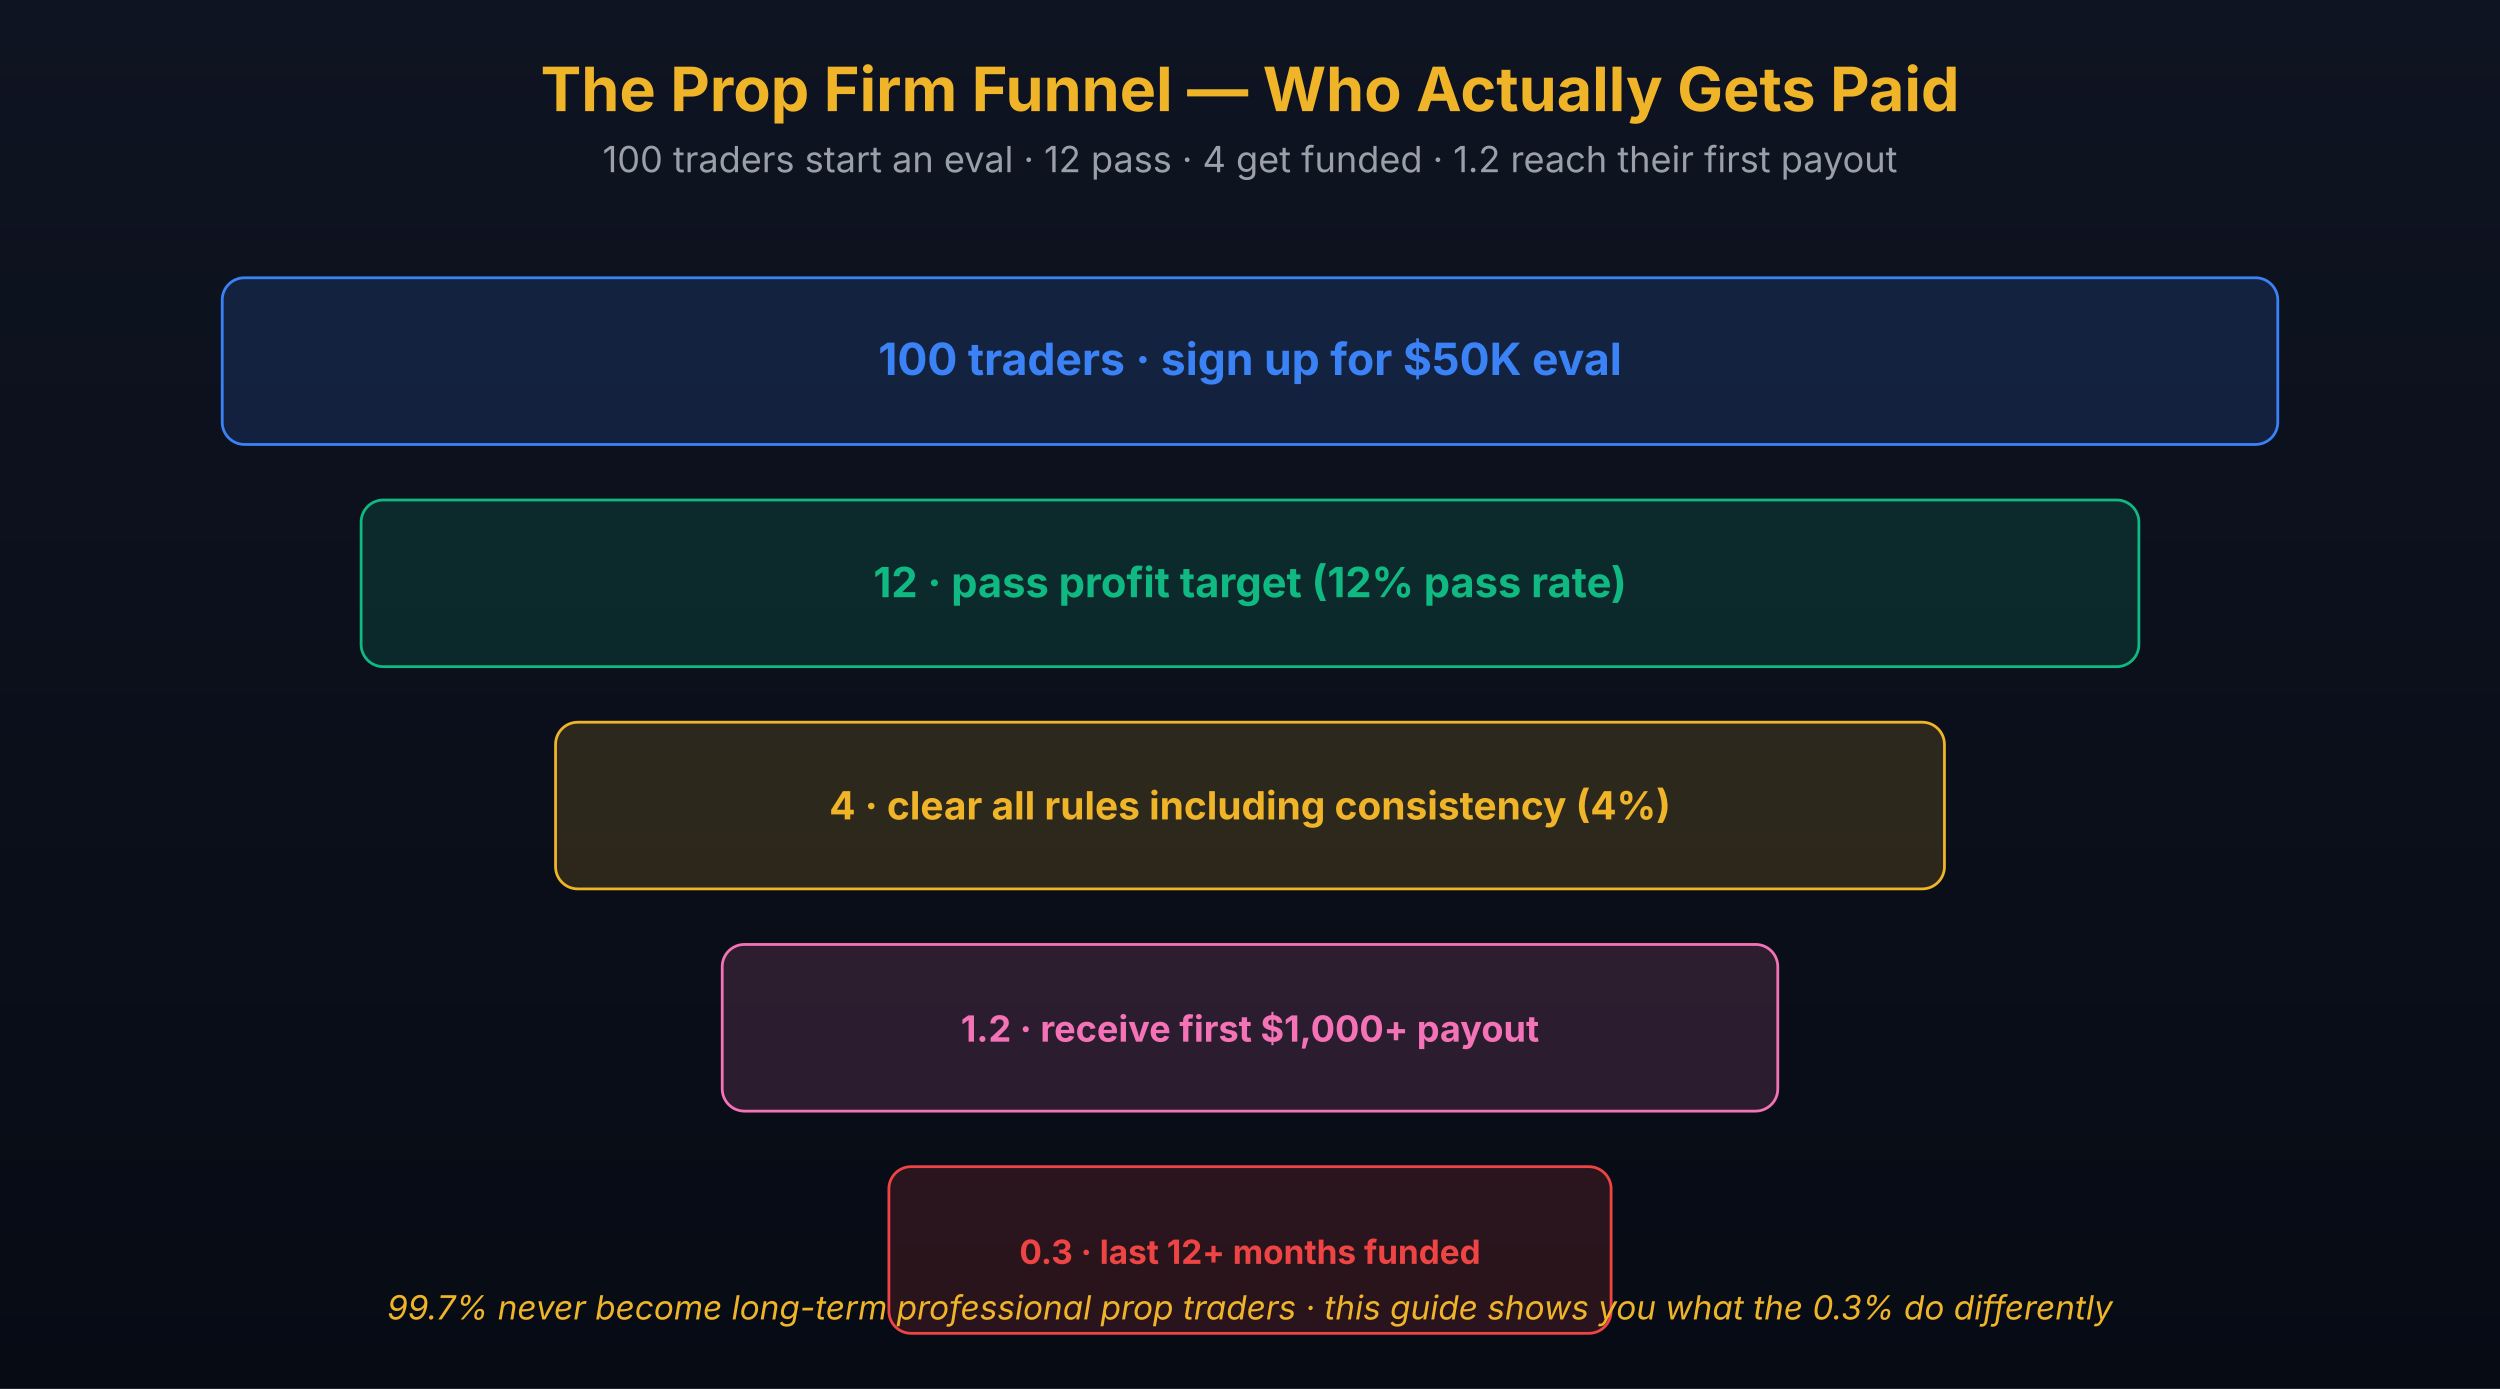
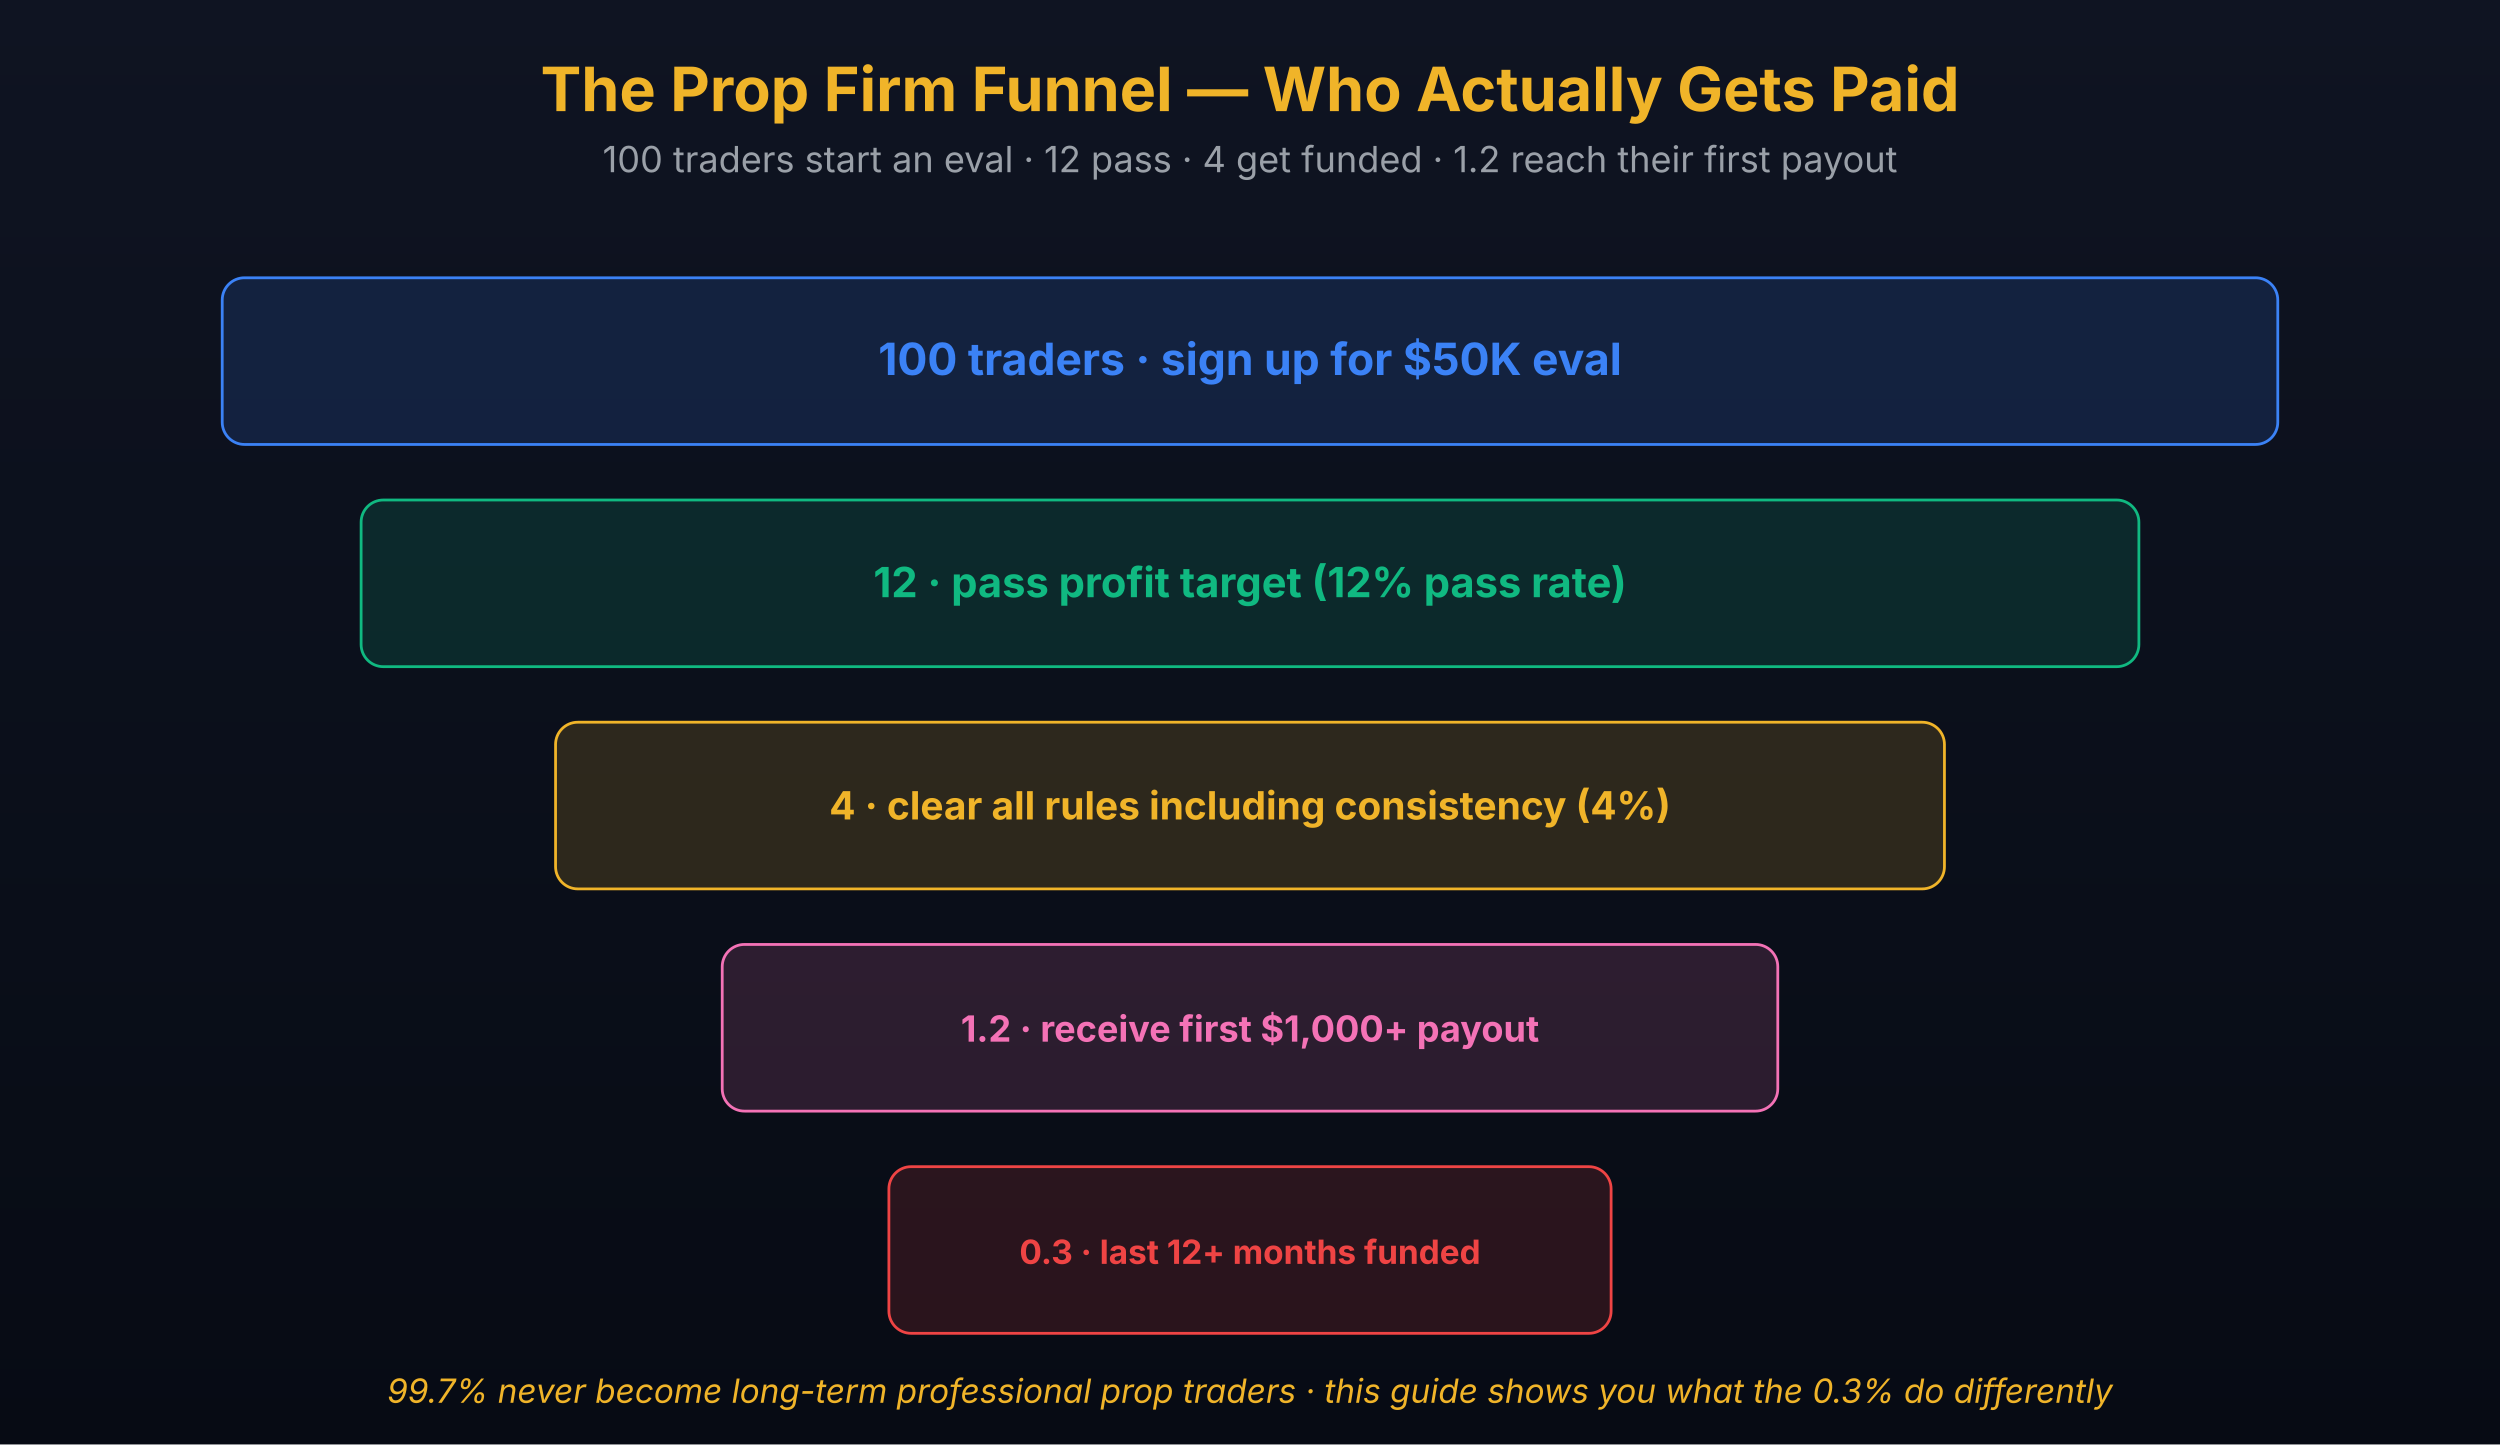
- <svg xmlns="http://www.w3.org/2000/svg" viewBox="0 0 900 500" font-family="Inter, system-ui, sans-serif">
+ <svg xmlns="http://www.w3.org/2000/svg" viewBox="0 0 900 520" font-family="Inter, system-ui, sans-serif">
  <defs>
    <linearGradient id="bg" x1="0" x2="0" y1="0" y2="1">
      <stop offset="0%" stop-color="#0F1422" />
      <stop offset="100%" stop-color="#070B14" />
    </linearGradient>
  </defs>
-   <rect width="900" height="500" fill="url(#bg)" />
+   <rect width="900" height="520" fill="url(#bg)" />
  <text x="450" y="40" fill="#F0B429" font-size="22" font-weight="700" text-anchor="middle">The Prop Firm Funnel — Who Actually Gets Paid</text>
  <text x="450" y="62" fill="#9AA0A8" font-size="13" text-anchor="middle">100 traders start an eval · 12 pass · 4 get funded · 1.2 reach their first payout</text>
  <g transform="translate(80, 100)">
    <g>
      <rect x="0" y="0" width="740" height="60" rx="8" fill="rgba(59,130,246,.15)" stroke="#3B82F6" />
      <text x="370" y="35" fill="#3B82F6" font-size="16" font-weight="700" text-anchor="middle">100 traders · sign up for $50K eval</text>
    </g>
    <g transform="translate(50, 80)">
      <rect width="640" height="60" rx="8" fill="rgba(16,185,129,.15)" stroke="#10B981" />
      <text x="320" y="35" fill="#10B981" font-size="15" font-weight="700" text-anchor="middle">12 · pass profit target (12% pass rate)</text>
    </g>
    <g transform="translate(120, 160)">
      <rect width="500" height="60" rx="8" fill="rgba(240,180,41,.15)" stroke="#F0B429" />
      <text x="250" y="35" fill="#F0B429" font-size="14" font-weight="700" text-anchor="middle">4 · clear all rules including consistency (4%)</text>
    </g>
    <g transform="translate(180, 240)">
      <rect width="380" height="60" rx="8" fill="rgba(244,114,182,.15)" stroke="#F472B6" />
      <text x="190" y="35" fill="#F472B6" font-size="13" font-weight="700" text-anchor="middle">1.2 · receive first $1,000+ payout</text>
    </g>
    <g transform="translate(240, 320)">
      <rect width="260" height="60" rx="8" fill="rgba(239,68,68,.15)" stroke="#EF4444" />
      <text x="130" y="35" fill="#EF4444" font-size="12" font-weight="700" text-anchor="middle">0.3 · last 12+ months funded</text>
    </g>
  </g>
-   <text x="450" y="475" fill="#F0B429" font-size="12" font-style="italic" text-anchor="middle">99.7% never become long-term professional prop traders · this guide shows you what the 0.3% do differently</text>
+   <text x="450" y="505" fill="#F0B429" font-size="12" font-style="italic" text-anchor="middle">99.7% never become long-term professional prop traders · this guide shows you what the 0.3% do differently</text>
</svg>
